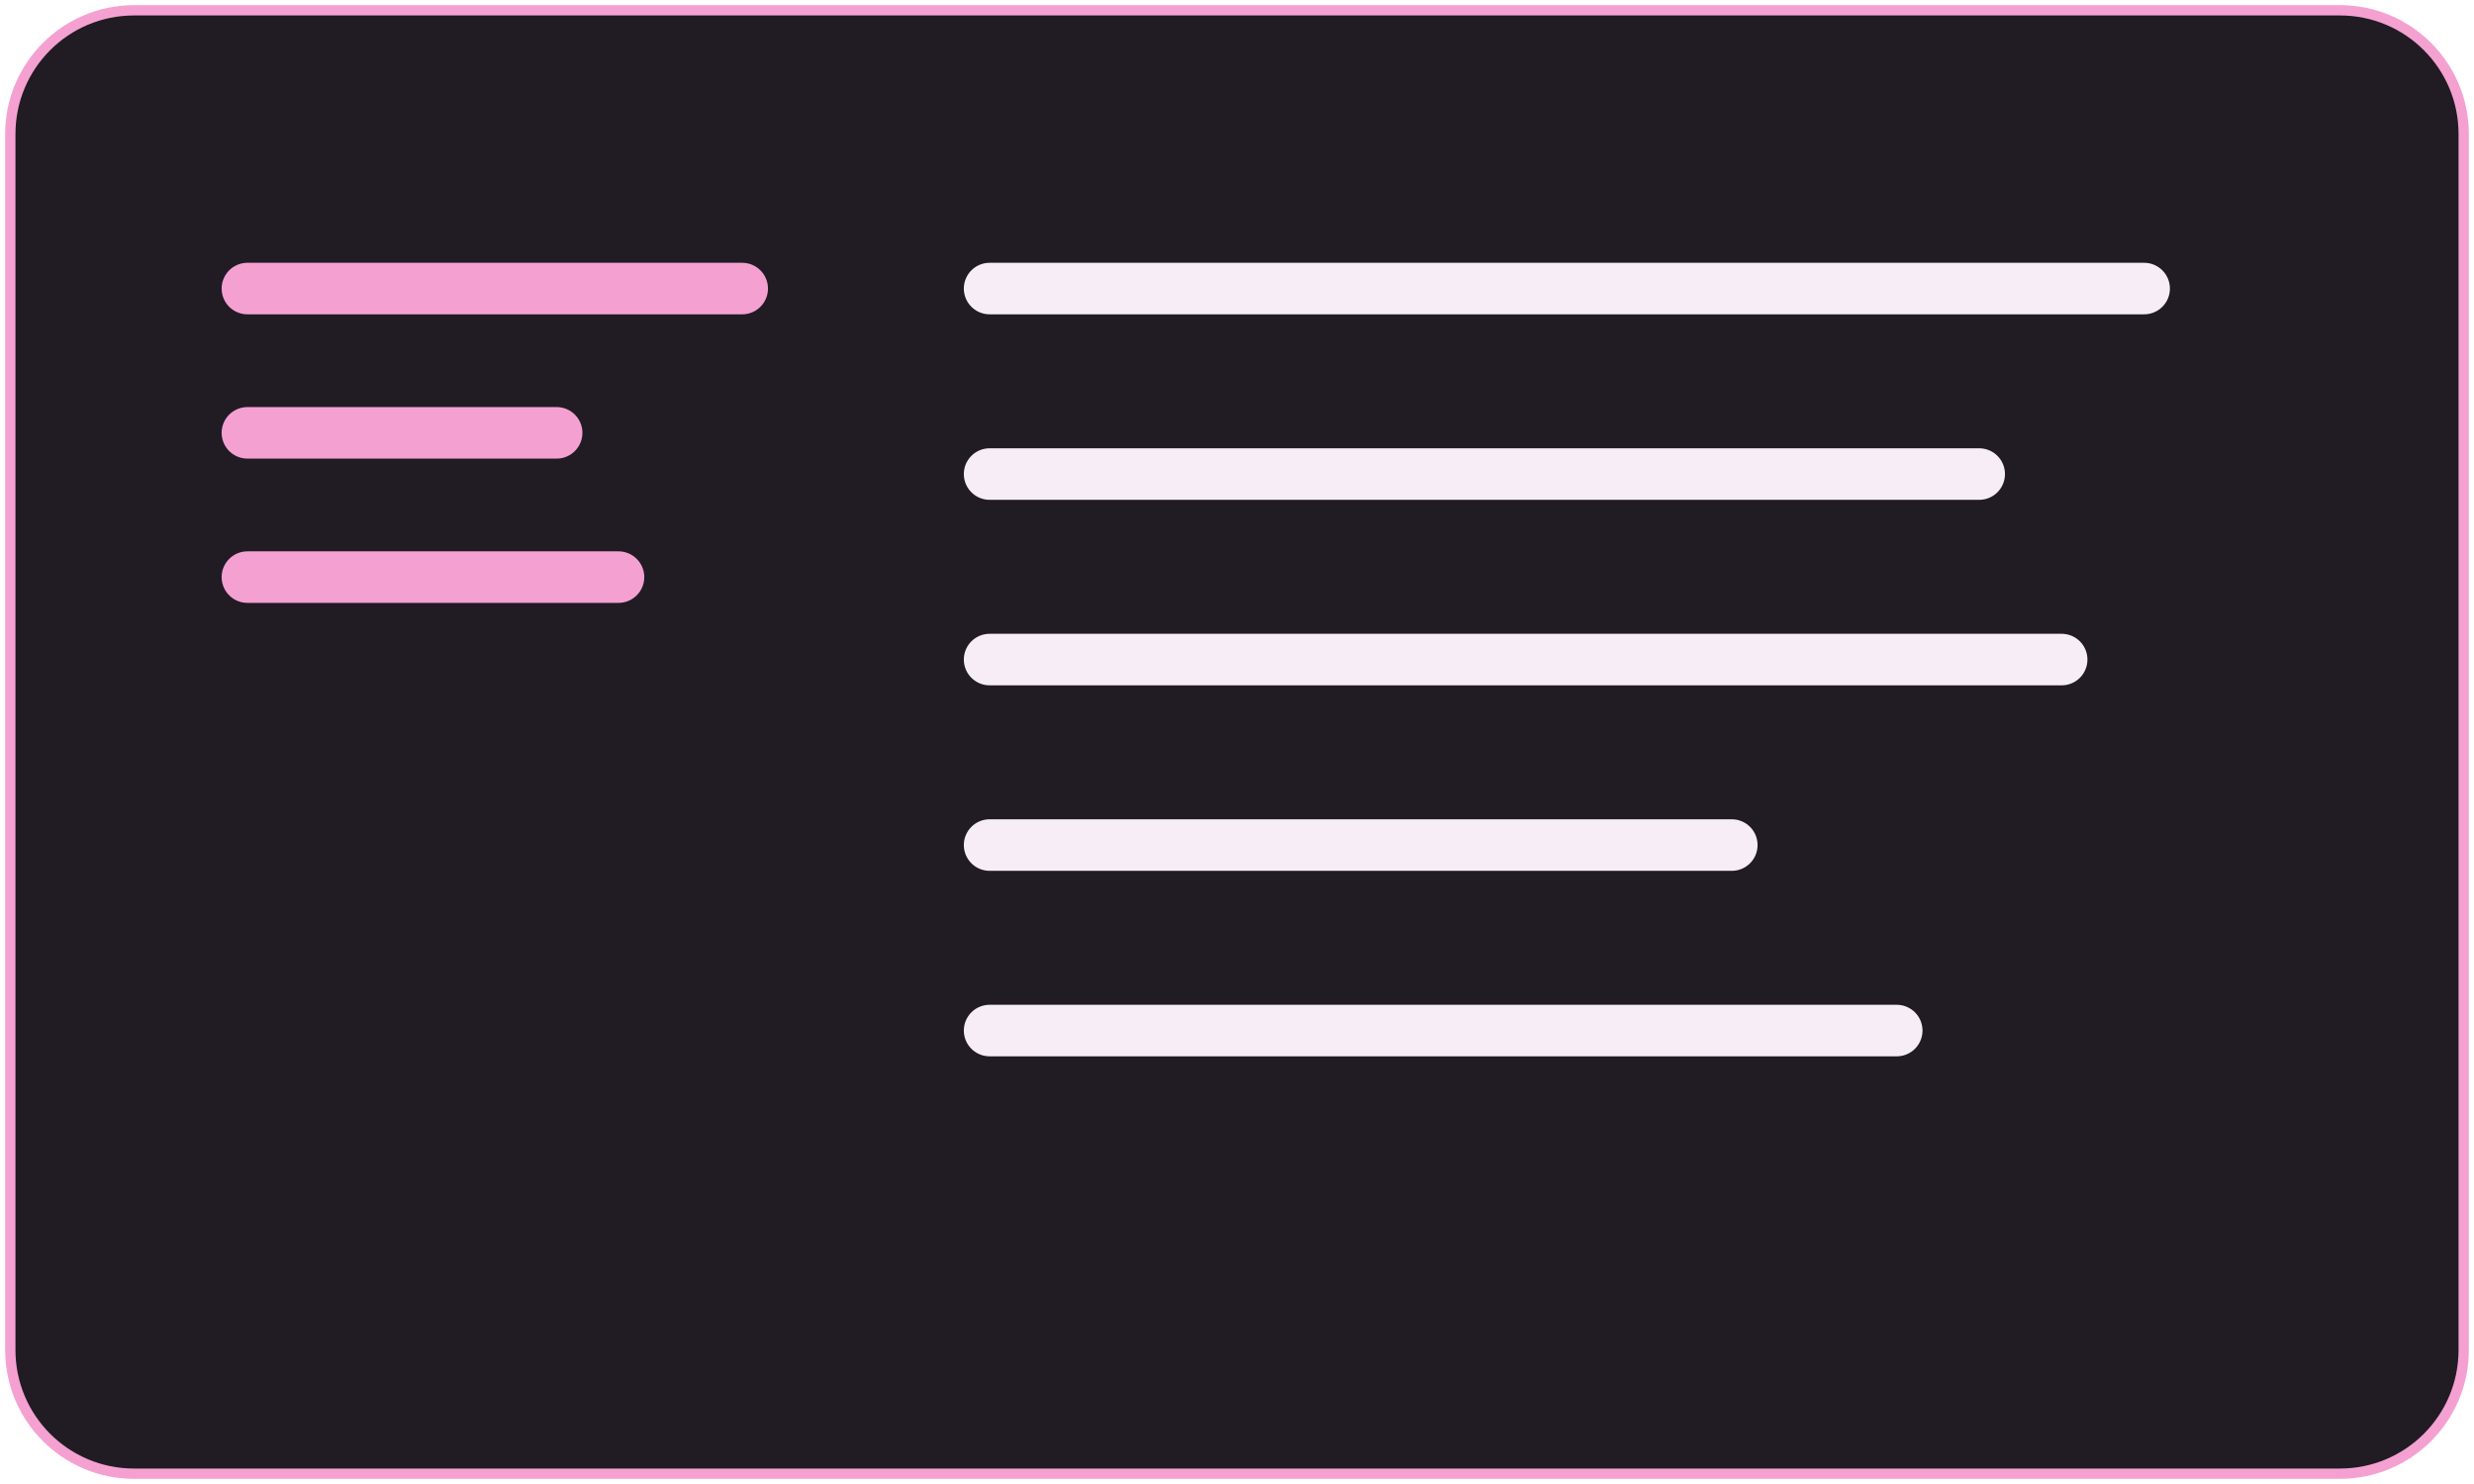
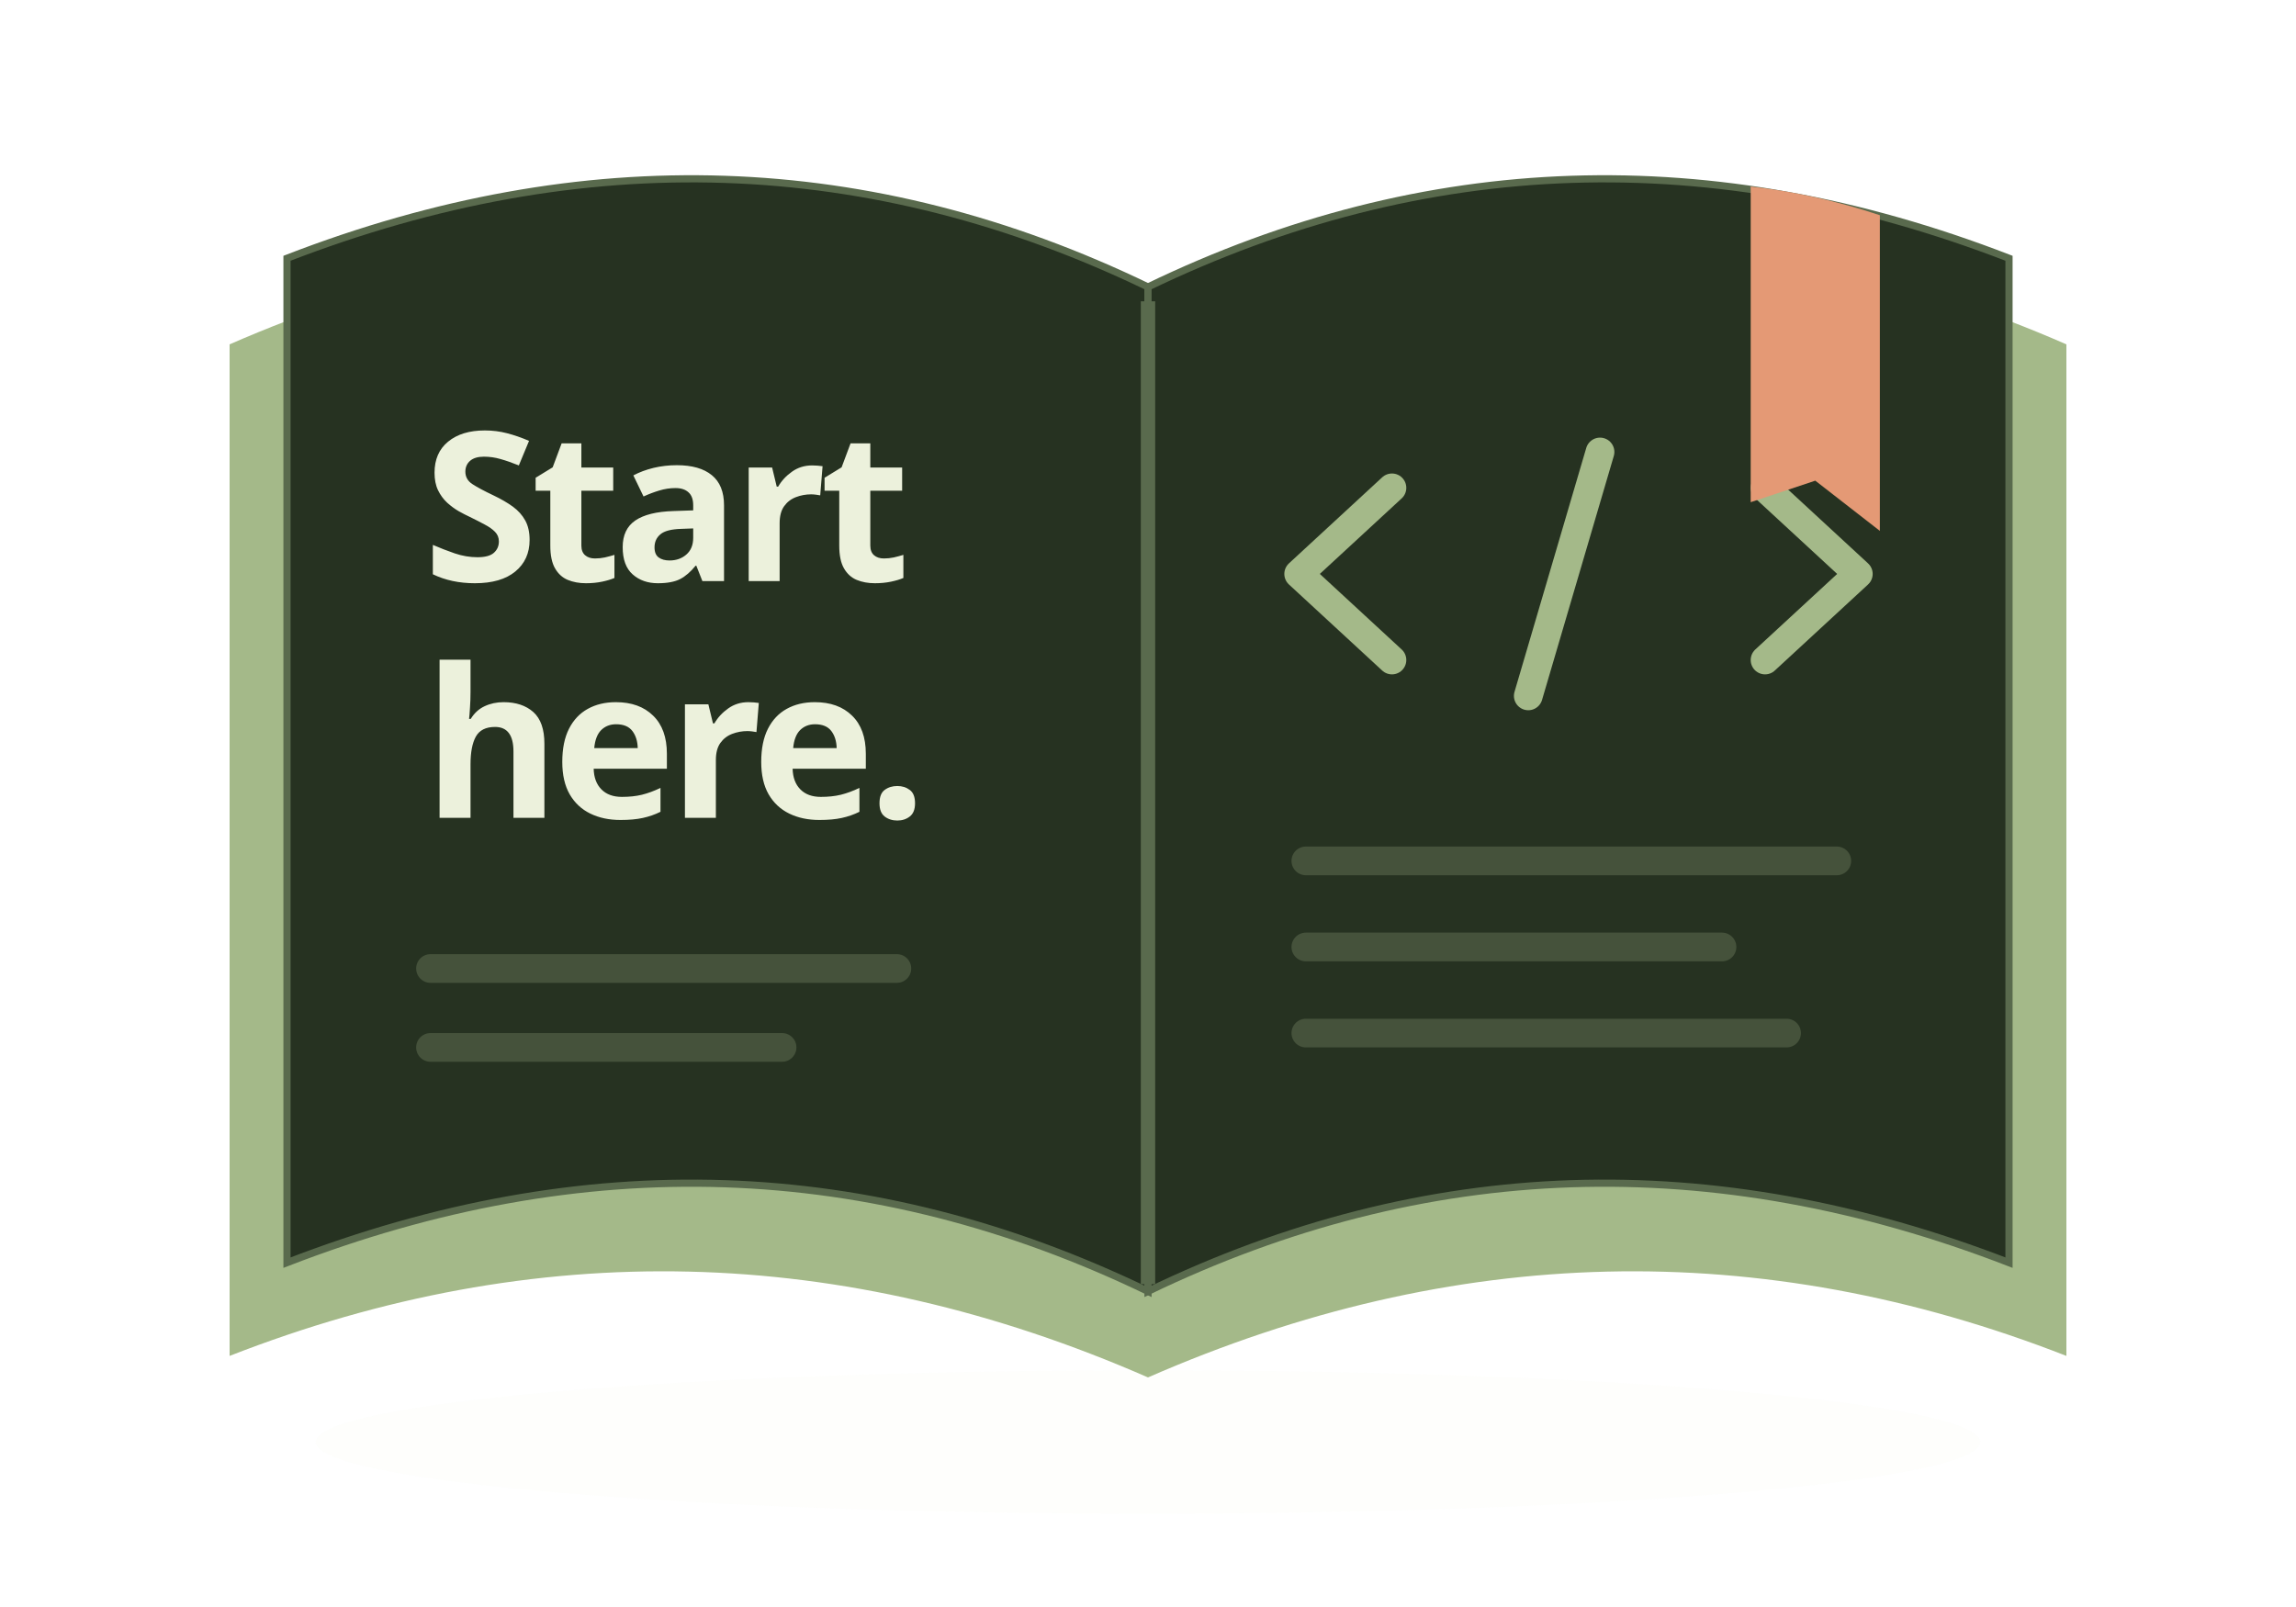
- <svg xmlns="http://www.w3.org/2000/svg" width="240" height="144" viewBox="0 0 240 144">
-   <rect x="1" y="1" width="238" height="142" rx="12" fill="#211b24" stroke="#f4a1d2" />
-   <path d="M24 28h48M24 42h30M24 56h36" stroke="#f4a1d2" stroke-width="5" stroke-linecap="round" />
-   <path d="M96 28h112M96 46h96M96 64h104M96 82h72M96 100h88" stroke="#f7edf6" stroke-width="5" stroke-linecap="round" />
+ <svg xmlns="http://www.w3.org/2000/svg" width="320" height="224" viewBox="0 0 320 224">
+   <ellipse cx="160" cy="201" rx="116" ry="10" fill="#ecf1dc" opacity=".08" />
+   <path d="M32 48q64-28 128 0 64-28 128 0v141q-64-25-128 3-64-28-128-3Z" fill="#a4b989" />
+   <path d="M40 36q62-24 120 4v140q-58-28-120-4Z" fill="#263221" stroke="#596a4d" />
+   <path d="M160 40q58-28 120-4v140q-62-24-120 4Z" fill="#263221" stroke="#596a4d" />
+   <path d="M160 42v137" stroke="#596a4d" stroke-width="2" />
+   <text x="59" y="81" fill="#ecf1dc" font-family="system-ui,sans-serif" font-size="29" font-weight="750" letter-spacing="-1">Start</text>
+   <text x="59" y="114" fill="#ecf1dc" font-family="system-ui,sans-serif" font-size="29" font-weight="750" letter-spacing="-1">here.</text>
+   <path d="M60 135h65M60 146h49" stroke="#45523b" stroke-width="4" stroke-linecap="round" />
+   <path d="m194 68-13 12 13 12m52-24 13 12-13 12m-23-29-10 34" fill="none" stroke="#a4b989" stroke-width="4" stroke-linecap="round" stroke-linejoin="round" />
+   <path d="M182 120h74M182 132h58M182 144h67" stroke="#45523b" stroke-width="4" stroke-linecap="round" />
+   <path d="M244 26q9 1 18 4v44l-9-7-9 3Z" fill="#e49975" />
</svg>
